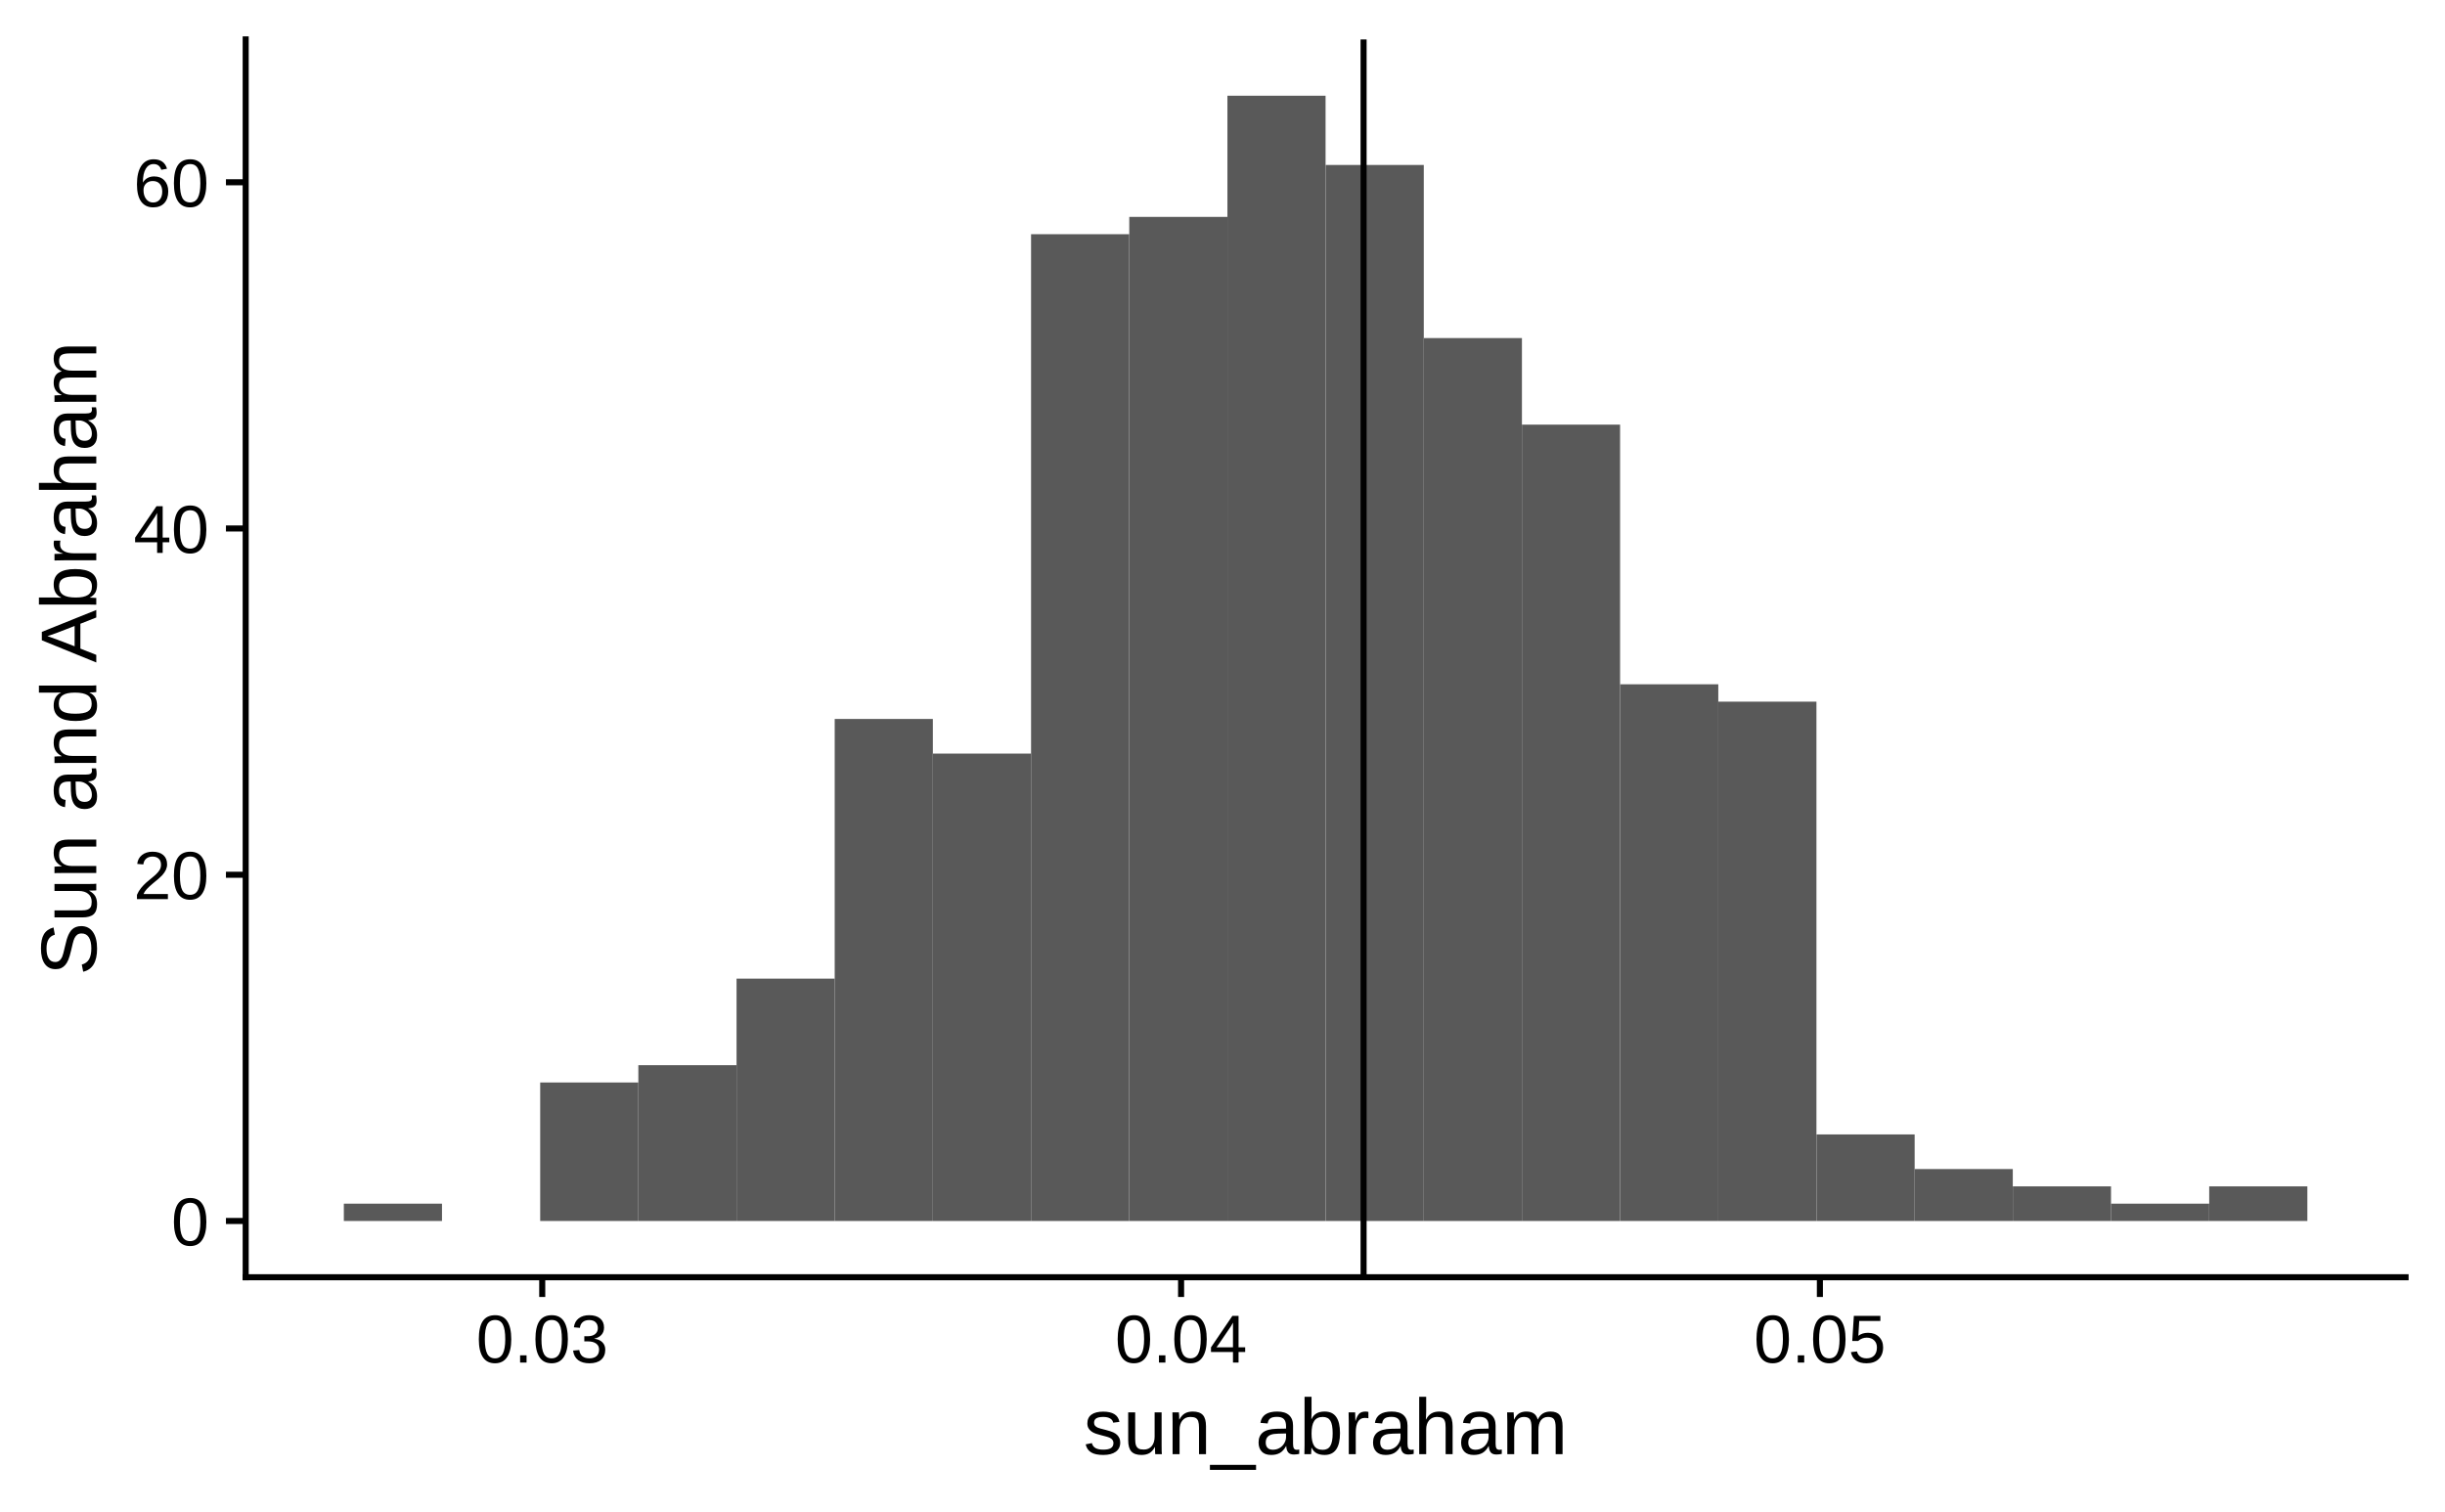
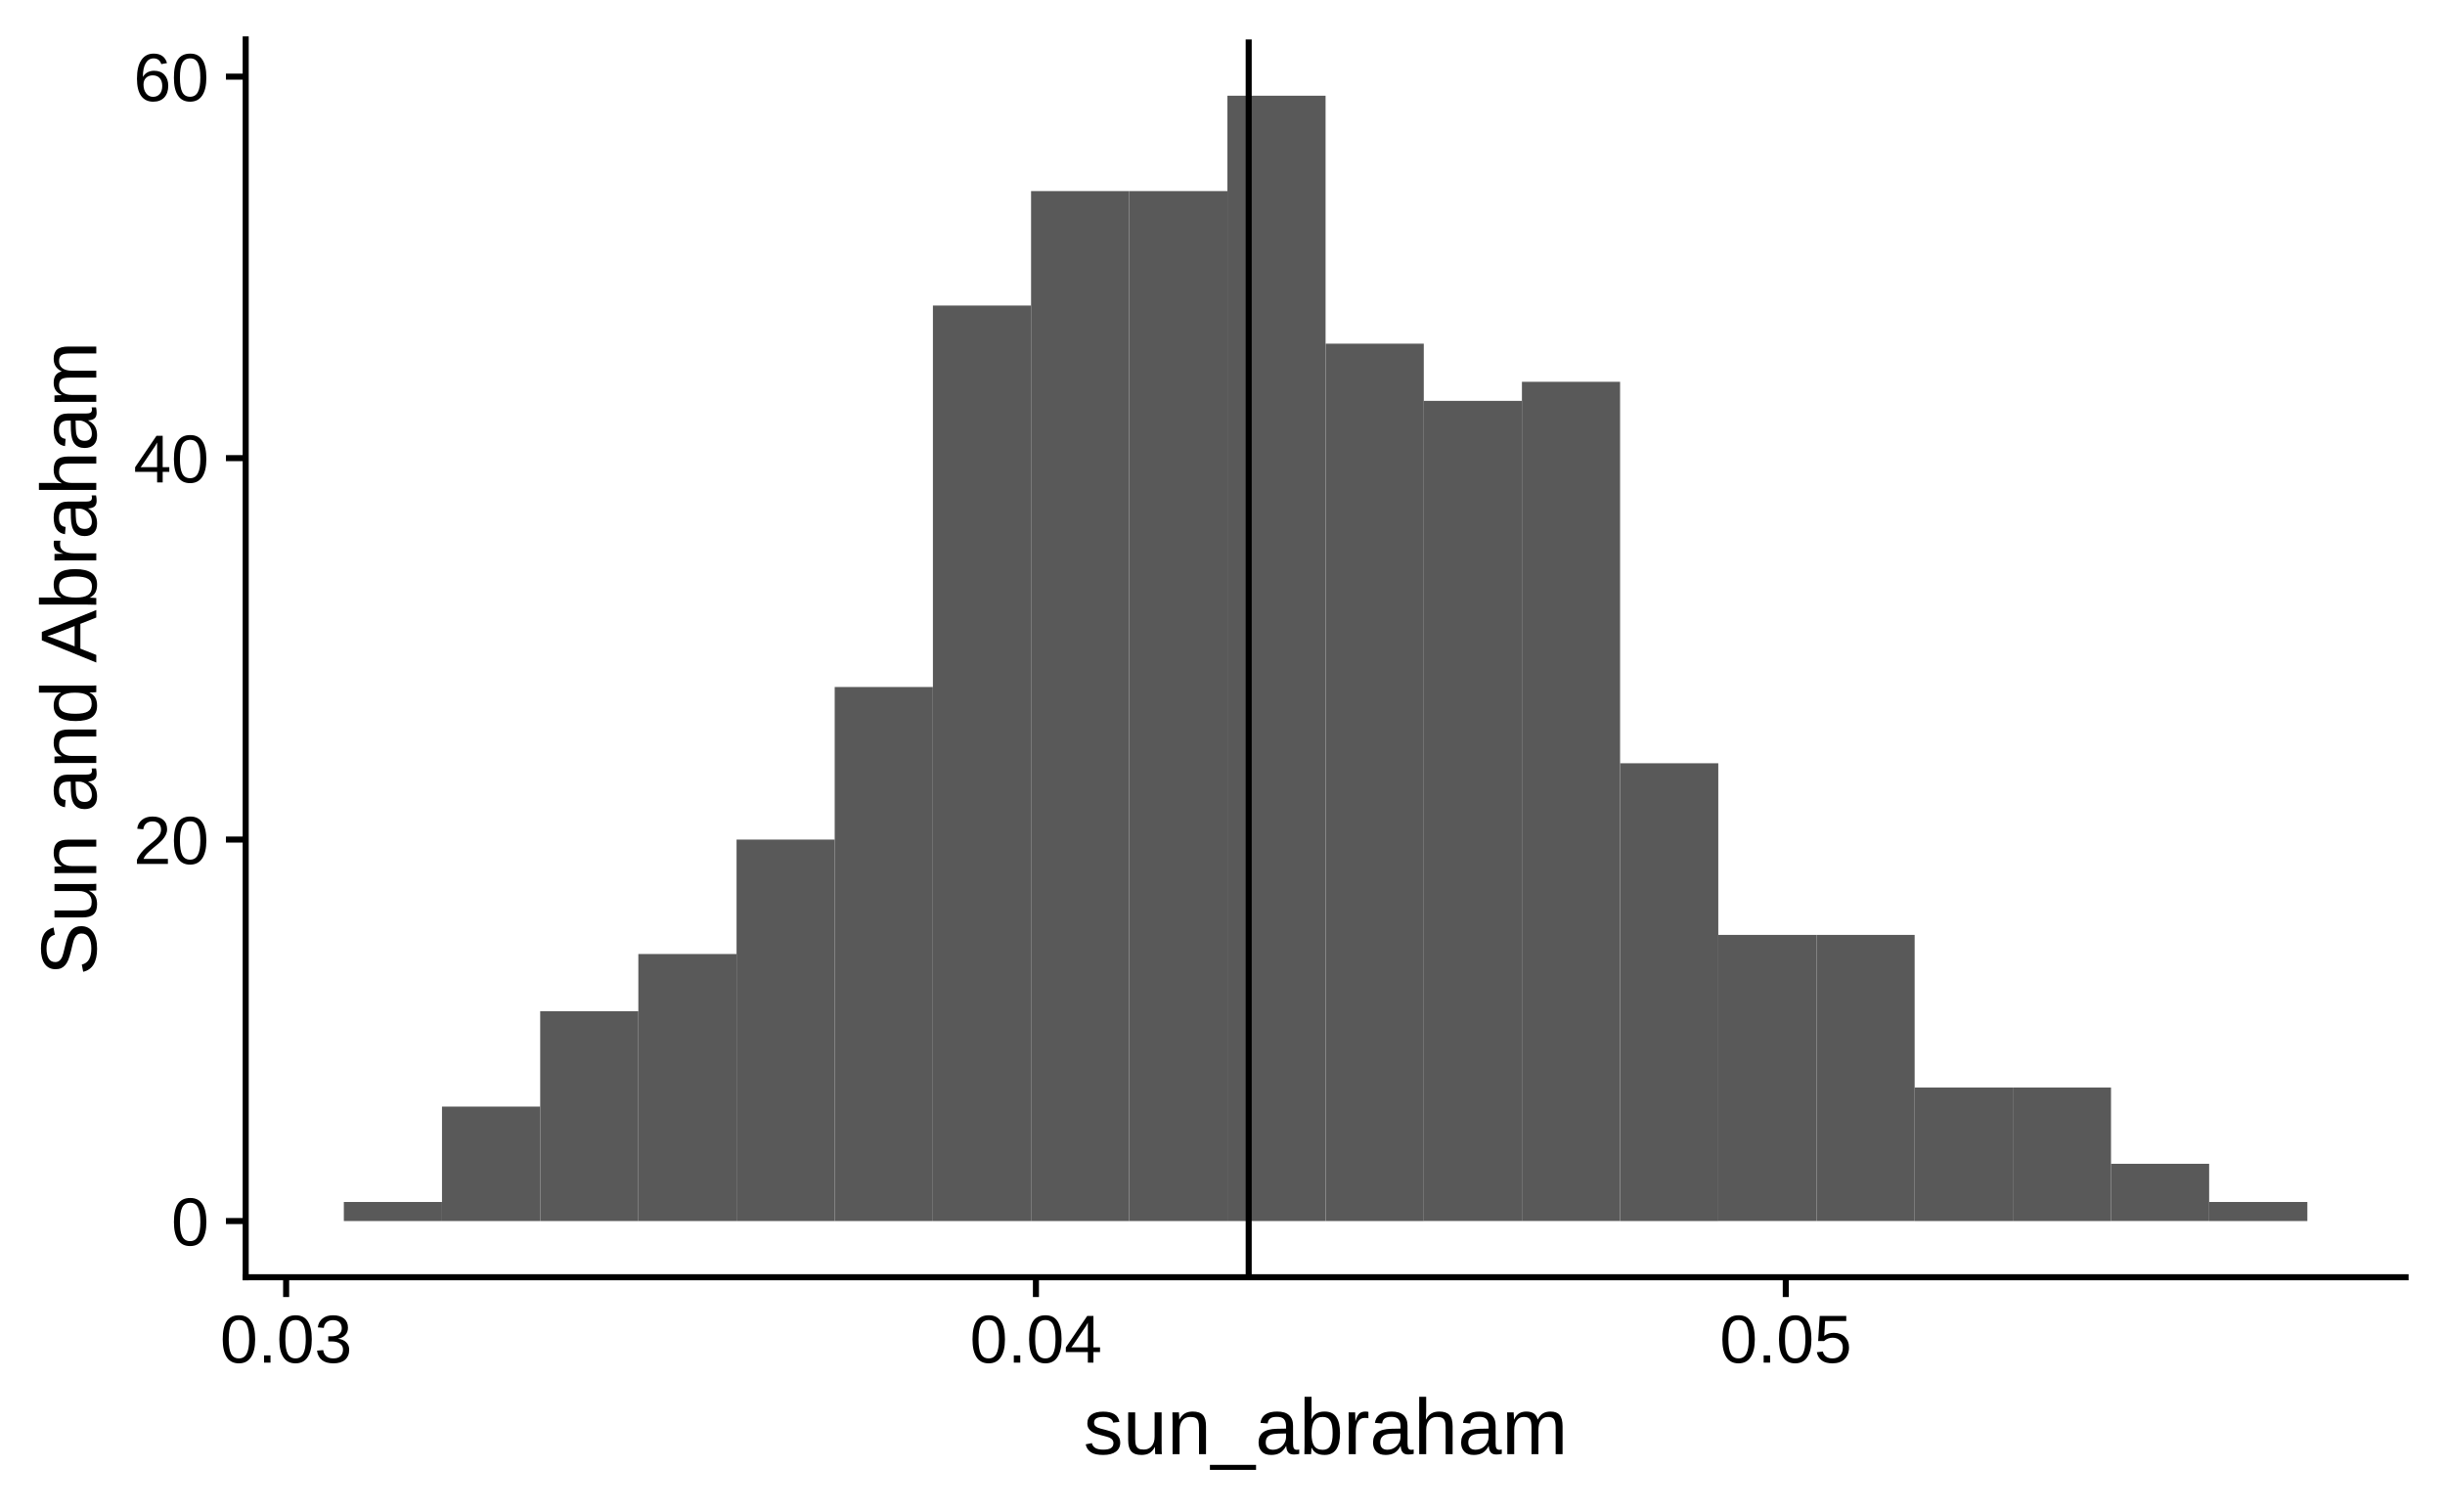
<svg xmlns="http://www.w3.org/2000/svg" class="svglite" width="432.20pt" height="267.12pt" viewBox="0 0 432.20 267.12">
  <defs>
    <style type="text/css">
    .svglite line, .svglite polyline, .svglite polygon, .svglite path, .svglite rect, .svglite circle {
      fill: none;
      stroke: #000000;
      stroke-linecap: round;
      stroke-linejoin: round;
      stroke-miterlimit: 10.00;
+     }
+     .svglite text {
+       white-space: pre;
    }
  </style>
  </defs>
  <rect width="100%" height="100%" style="stroke: none; fill: none;" />
  <defs>
    <clipPath id="cpMC4wMHw0MzIuMjB8MC4wMHwyNjcuMTI=">
      <rect x="0.00" y="0.00" width="432.20" height="267.12" />
    </clipPath>
  </defs>
  <g clip-path="url(#cpMC4wMHw0MzIuMjB8MC4wMHwyNjcuMTI=)">
</g>
  <defs>
    <clipPath id="cpNDMuNDN8NDI1LjIzfDYuOTd8MjI1Ljc4">
-       <rect x="43.43" y="6.97" width="381.80" height="218.80" />
+       <rect x="43.43" y="6.97" width="381.80" height="218.81" />
    </clipPath>
  </defs>
  <g clip-path="url(#cpNDMuNDN8NDI1LjIzfDYuOTd8MjI1Ljc4)">
-     <rect x="60.78" y="212.77" width="17.35" height="3.06" style="stroke-width: 1.07; stroke: none; stroke-linecap: square; stroke-linejoin: miter; fill: #595959;" />
-     <rect x="78.13" y="215.83" width="17.35" height="0.00" style="stroke-width: 1.07; stroke: none; stroke-linecap: square; stroke-linejoin: miter; fill: #595959;" />
-     <rect x="95.49" y="191.35" width="17.35" height="24.48" style="stroke-width: 1.07; stroke: none; stroke-linecap: square; stroke-linejoin: miter; fill: #595959;" />
-     <rect x="112.84" y="188.29" width="17.35" height="27.54" style="stroke-width: 1.07; stroke: none; stroke-linecap: square; stroke-linejoin: miter; fill: #595959;" />
-     <rect x="130.20" y="172.99" width="17.35" height="42.84" style="stroke-width: 1.07; stroke: none; stroke-linecap: square; stroke-linejoin: miter; fill: #595959;" />
-     <rect x="147.55" y="127.09" width="17.35" height="88.74" style="stroke-width: 1.07; stroke: none; stroke-linecap: square; stroke-linejoin: miter; fill: #595959;" />
-     <rect x="164.91" y="133.21" width="17.35" height="82.62" style="stroke-width: 1.07; stroke: none; stroke-linecap: square; stroke-linejoin: miter; fill: #595959;" />
-     <rect x="182.26" y="41.40" width="17.35" height="174.43" style="stroke-width: 1.07; stroke: none; stroke-linecap: square; stroke-linejoin: miter; fill: #595959;" />
-     <rect x="199.62" y="38.34" width="17.35" height="177.49" style="stroke-width: 1.07; stroke: none; stroke-linecap: square; stroke-linejoin: miter; fill: #595959;" />
-     <rect x="216.97" y="16.92" width="17.35" height="198.91" style="stroke-width: 1.07; stroke: none; stroke-linecap: square; stroke-linejoin: miter; fill: #595959;" />
-     <rect x="234.33" y="29.16" width="17.35" height="186.67" style="stroke-width: 1.07; stroke: none; stroke-linecap: square; stroke-linejoin: miter; fill: #595959;" />
-     <rect x="251.68" y="59.76" width="17.35" height="156.07" style="stroke-width: 1.07; stroke: none; stroke-linecap: square; stroke-linejoin: miter; fill: #595959;" />
-     <rect x="269.03" y="75.06" width="17.35" height="140.77" style="stroke-width: 1.07; stroke: none; stroke-linecap: square; stroke-linejoin: miter; fill: #595959;" />
-     <rect x="286.39" y="120.96" width="17.35" height="94.87" style="stroke-width: 1.07; stroke: none; stroke-linecap: square; stroke-linejoin: miter; fill: #595959;" />
-     <rect x="303.74" y="124.03" width="17.35" height="91.80" style="stroke-width: 1.07; stroke: none; stroke-linecap: square; stroke-linejoin: miter; fill: #595959;" />
-     <rect x="321.10" y="200.53" width="17.35" height="15.30" style="stroke-width: 1.07; stroke: none; stroke-linecap: square; stroke-linejoin: miter; fill: #595959;" />
-     <rect x="338.45" y="206.65" width="17.35" height="9.18" style="stroke-width: 1.07; stroke: none; stroke-linecap: square; stroke-linejoin: miter; fill: #595959;" />
-     <rect x="355.81" y="209.71" width="17.35" height="6.12" style="stroke-width: 1.07; stroke: none; stroke-linecap: square; stroke-linejoin: miter; fill: #595959;" />
-     <rect x="373.16" y="212.77" width="17.35" height="3.06" style="stroke-width: 1.07; stroke: none; stroke-linecap: square; stroke-linejoin: miter; fill: #595959;" />
-     <rect x="390.52" y="209.71" width="17.35" height="6.12" style="stroke-width: 1.07; stroke: none; stroke-linecap: square; stroke-linejoin: miter; fill: #595959;" />
-     <line x1="241.04" y1="225.78" x2="241.04" y2="6.97" style="stroke-width: 1.07; stroke-linecap: butt;" />
+     <rect x="60.78" y="212.47" width="17.35" height="3.37" style="stroke-width: 1.07; stroke: none; stroke-linecap: butt; stroke-linejoin: miter; fill: #595959;" />
+     <rect x="78.13" y="195.61" width="17.35" height="20.23" style="stroke-width: 1.07; stroke: none; stroke-linecap: butt; stroke-linejoin: miter; fill: #595959;" />
+     <rect x="95.49" y="178.75" width="17.35" height="37.09" style="stroke-width: 1.07; stroke: none; stroke-linecap: butt; stroke-linejoin: miter; fill: #595959;" />
+     <rect x="112.84" y="168.64" width="17.35" height="47.20" style="stroke-width: 1.07; stroke: none; stroke-linecap: butt; stroke-linejoin: miter; fill: #595959;" />
+     <rect x="130.20" y="148.41" width="17.35" height="67.43" style="stroke-width: 1.07; stroke: none; stroke-linecap: butt; stroke-linejoin: miter; fill: #595959;" />
+     <rect x="147.55" y="121.44" width="17.35" height="94.40" style="stroke-width: 1.07; stroke: none; stroke-linecap: butt; stroke-linejoin: miter; fill: #595959;" />
+     <rect x="164.91" y="54.01" width="17.35" height="161.83" style="stroke-width: 1.07; stroke: none; stroke-linecap: butt; stroke-linejoin: miter; fill: #595959;" />
+     <rect x="182.26" y="33.78" width="17.35" height="182.06" style="stroke-width: 1.07; stroke: none; stroke-linecap: butt; stroke-linejoin: miter; fill: #595959;" />
+     <rect x="199.62" y="33.78" width="17.35" height="182.06" style="stroke-width: 1.07; stroke: none; stroke-linecap: butt; stroke-linejoin: miter; fill: #595959;" />
+     <rect x="216.97" y="16.92" width="17.35" height="198.92" style="stroke-width: 1.07; stroke: none; stroke-linecap: butt; stroke-linejoin: miter; fill: #595959;" />
+     <rect x="234.33" y="60.75" width="17.35" height="155.09" style="stroke-width: 1.07; stroke: none; stroke-linecap: butt; stroke-linejoin: miter; fill: #595959;" />
+     <rect x="251.68" y="70.86" width="17.35" height="144.97" style="stroke-width: 1.07; stroke: none; stroke-linecap: butt; stroke-linejoin: miter; fill: #595959;" />
+     <rect x="269.03" y="67.49" width="17.35" height="148.34" style="stroke-width: 1.07; stroke: none; stroke-linecap: butt; stroke-linejoin: miter; fill: #595959;" />
+     <rect x="286.39" y="134.92" width="17.35" height="80.92" style="stroke-width: 1.07; stroke: none; stroke-linecap: butt; stroke-linejoin: miter; fill: #595959;" />
+     <rect x="303.74" y="165.26" width="17.35" height="50.57" style="stroke-width: 1.07; stroke: none; stroke-linecap: butt; stroke-linejoin: miter; fill: #595959;" />
+     <rect x="321.10" y="165.26" width="17.35" height="50.57" style="stroke-width: 1.07; stroke: none; stroke-linecap: butt; stroke-linejoin: miter; fill: #595959;" />
+     <rect x="338.45" y="192.24" width="17.35" height="23.60" style="stroke-width: 1.07; stroke: none; stroke-linecap: butt; stroke-linejoin: miter; fill: #595959;" />
+     <rect x="355.81" y="192.24" width="17.35" height="23.60" style="stroke-width: 1.07; stroke: none; stroke-linecap: butt; stroke-linejoin: miter; fill: #595959;" />
+     <rect x="373.16" y="205.72" width="17.35" height="10.11" style="stroke-width: 1.07; stroke: none; stroke-linecap: butt; stroke-linejoin: miter; fill: #595959;" />
+     <rect x="390.52" y="212.47" width="17.35" height="3.37" style="stroke-width: 1.07; stroke: none; stroke-linecap: butt; stroke-linejoin: miter; fill: #595959;" />
+     <line x1="220.73" y1="225.78" x2="220.73" y2="6.97" style="stroke-width: 1.07; stroke-linecap: butt;" />
  </g>
  <g clip-path="url(#cpMC4wMHw0MzIuMjB8MC4wMHwyNjcuMTI=)">
    <polyline points="43.43,225.78 43.43,6.97 " style="stroke-width: 1.07; stroke-linecap: square;" />
-     <text x="36.95" y="220.14" text-anchor="end" style="font-size: 12.00px; font-family: Arial;" textLength="6.67px" lengthAdjust="spacingAndGlyphs">0</text>
-     <text x="36.95" y="158.93" text-anchor="end" style="font-size: 12.00px; font-family: Arial;" textLength="13.35px" lengthAdjust="spacingAndGlyphs">20</text>
-     <text x="36.95" y="97.73" text-anchor="end" style="font-size: 12.00px; font-family: Arial;" textLength="13.35px" lengthAdjust="spacingAndGlyphs">40</text>
-     <text x="36.95" y="36.53" text-anchor="end" style="font-size: 12.00px; font-family: Arial;" textLength="13.35px" lengthAdjust="spacingAndGlyphs">60</text>
-     <polyline points="39.94,215.83 43.43,215.83 " style="stroke-width: 1.07; stroke-linecap: butt;" />
-     <polyline points="39.94,154.63 43.43,154.63 " style="stroke-width: 1.07; stroke-linecap: butt;" />
-     <polyline points="39.94,93.42 43.43,93.42 " style="stroke-width: 1.07; stroke-linecap: butt;" />
-     <polyline points="39.94,32.22 43.43,32.22 " style="stroke-width: 1.07; stroke-linecap: butt;" />
+     <text x="36.95" y="220.14" text-anchor="end" style="font-size: 12.00px; font-family: &quot;Arial&quot;;" textLength="6.67px" lengthAdjust="spacingAndGlyphs">0</text>
+     <text x="36.95" y="152.71" text-anchor="end" style="font-size: 12.00px; font-family: &quot;Arial&quot;;" textLength="13.35px" lengthAdjust="spacingAndGlyphs">20</text>
+     <text x="36.95" y="85.28" text-anchor="end" style="font-size: 12.00px; font-family: &quot;Arial&quot;;" textLength="13.35px" lengthAdjust="spacingAndGlyphs">40</text>
+     <text x="36.95" y="17.85" text-anchor="end" style="font-size: 12.00px; font-family: &quot;Arial&quot;;" textLength="13.35px" lengthAdjust="spacingAndGlyphs">60</text>
+     <polyline points="39.94,215.84 43.43,215.84 " style="stroke-width: 1.07; stroke-linecap: butt;" />
+     <polyline points="39.94,148.41 43.43,148.41 " style="stroke-width: 1.07; stroke-linecap: butt;" />
+     <polyline points="39.94,80.98 43.43,80.98 " style="stroke-width: 1.07; stroke-linecap: butt;" />
+     <polyline points="39.94,13.55 43.43,13.55 " style="stroke-width: 1.07; stroke-linecap: butt;" />
    <polyline points="43.43,225.78 425.23,225.78 " style="stroke-width: 1.07; stroke-linecap: square;" />
-     <polyline points="95.85,229.26 95.85,225.78 " style="stroke-width: 1.07; stroke-linecap: butt;" />
-     <polyline points="208.78,229.26 208.78,225.78 " style="stroke-width: 1.07; stroke-linecap: butt;" />
-     <polyline points="321.70,229.26 321.70,225.78 " style="stroke-width: 1.07; stroke-linecap: butt;" />
-     <text x="95.85" y="240.86" text-anchor="middle" style="font-size: 12.00px; font-family: Arial;" textLength="23.36px" lengthAdjust="spacingAndGlyphs">0.03</text>
-     <text x="208.78" y="240.86" text-anchor="middle" style="font-size: 12.00px; font-family: Arial;" textLength="23.36px" lengthAdjust="spacingAndGlyphs">0.04</text>
-     <text x="321.70" y="240.86" text-anchor="middle" style="font-size: 12.00px; font-family: Arial;" textLength="23.36px" lengthAdjust="spacingAndGlyphs">0.05</text>
-     <text x="234.33" y="257.05" text-anchor="middle" style="font-size: 14.00px; font-family: Arial;" textLength="85.59px" lengthAdjust="spacingAndGlyphs">sun_abraham</text>
-     <text transform="translate(17.02,116.37) rotate(-90)" text-anchor="middle" style="font-size: 14.00px; font-family: Arial;" textLength="112.83px" lengthAdjust="spacingAndGlyphs">Sun and Abraham</text>
+     <polyline points="50.58,229.27 50.58,225.78 " style="stroke-width: 1.07; stroke-linecap: butt;" />
+     <polyline points="183.12,229.27 183.12,225.78 " style="stroke-width: 1.07; stroke-linecap: butt;" />
+     <polyline points="315.67,229.27 315.67,225.78 " style="stroke-width: 1.07; stroke-linecap: butt;" />
+     <text x="50.58" y="240.87" text-anchor="middle" style="font-size: 12.00px; font-family: &quot;Arial&quot;;" textLength="23.36px" lengthAdjust="spacingAndGlyphs">0.03</text>
+     <text x="183.12" y="240.87" text-anchor="middle" style="font-size: 12.00px; font-family: &quot;Arial&quot;;" textLength="23.36px" lengthAdjust="spacingAndGlyphs">0.04</text>
+     <text x="315.67" y="240.87" text-anchor="middle" style="font-size: 12.00px; font-family: &quot;Arial&quot;;" textLength="23.36px" lengthAdjust="spacingAndGlyphs">0.05</text>
+     <text x="234.33" y="257.05" text-anchor="middle" style="font-size: 14.00px; font-family: &quot;Arial&quot;;" textLength="85.59px" lengthAdjust="spacingAndGlyphs">sun_abraham</text>
+     <text transform="translate(17.02,116.38) rotate(-90)" text-anchor="middle" style="font-size: 14.00px; font-family: &quot;Arial&quot;;" textLength="112.83px" lengthAdjust="spacingAndGlyphs">Sun and Abraham</text>
  </g>
</svg>
